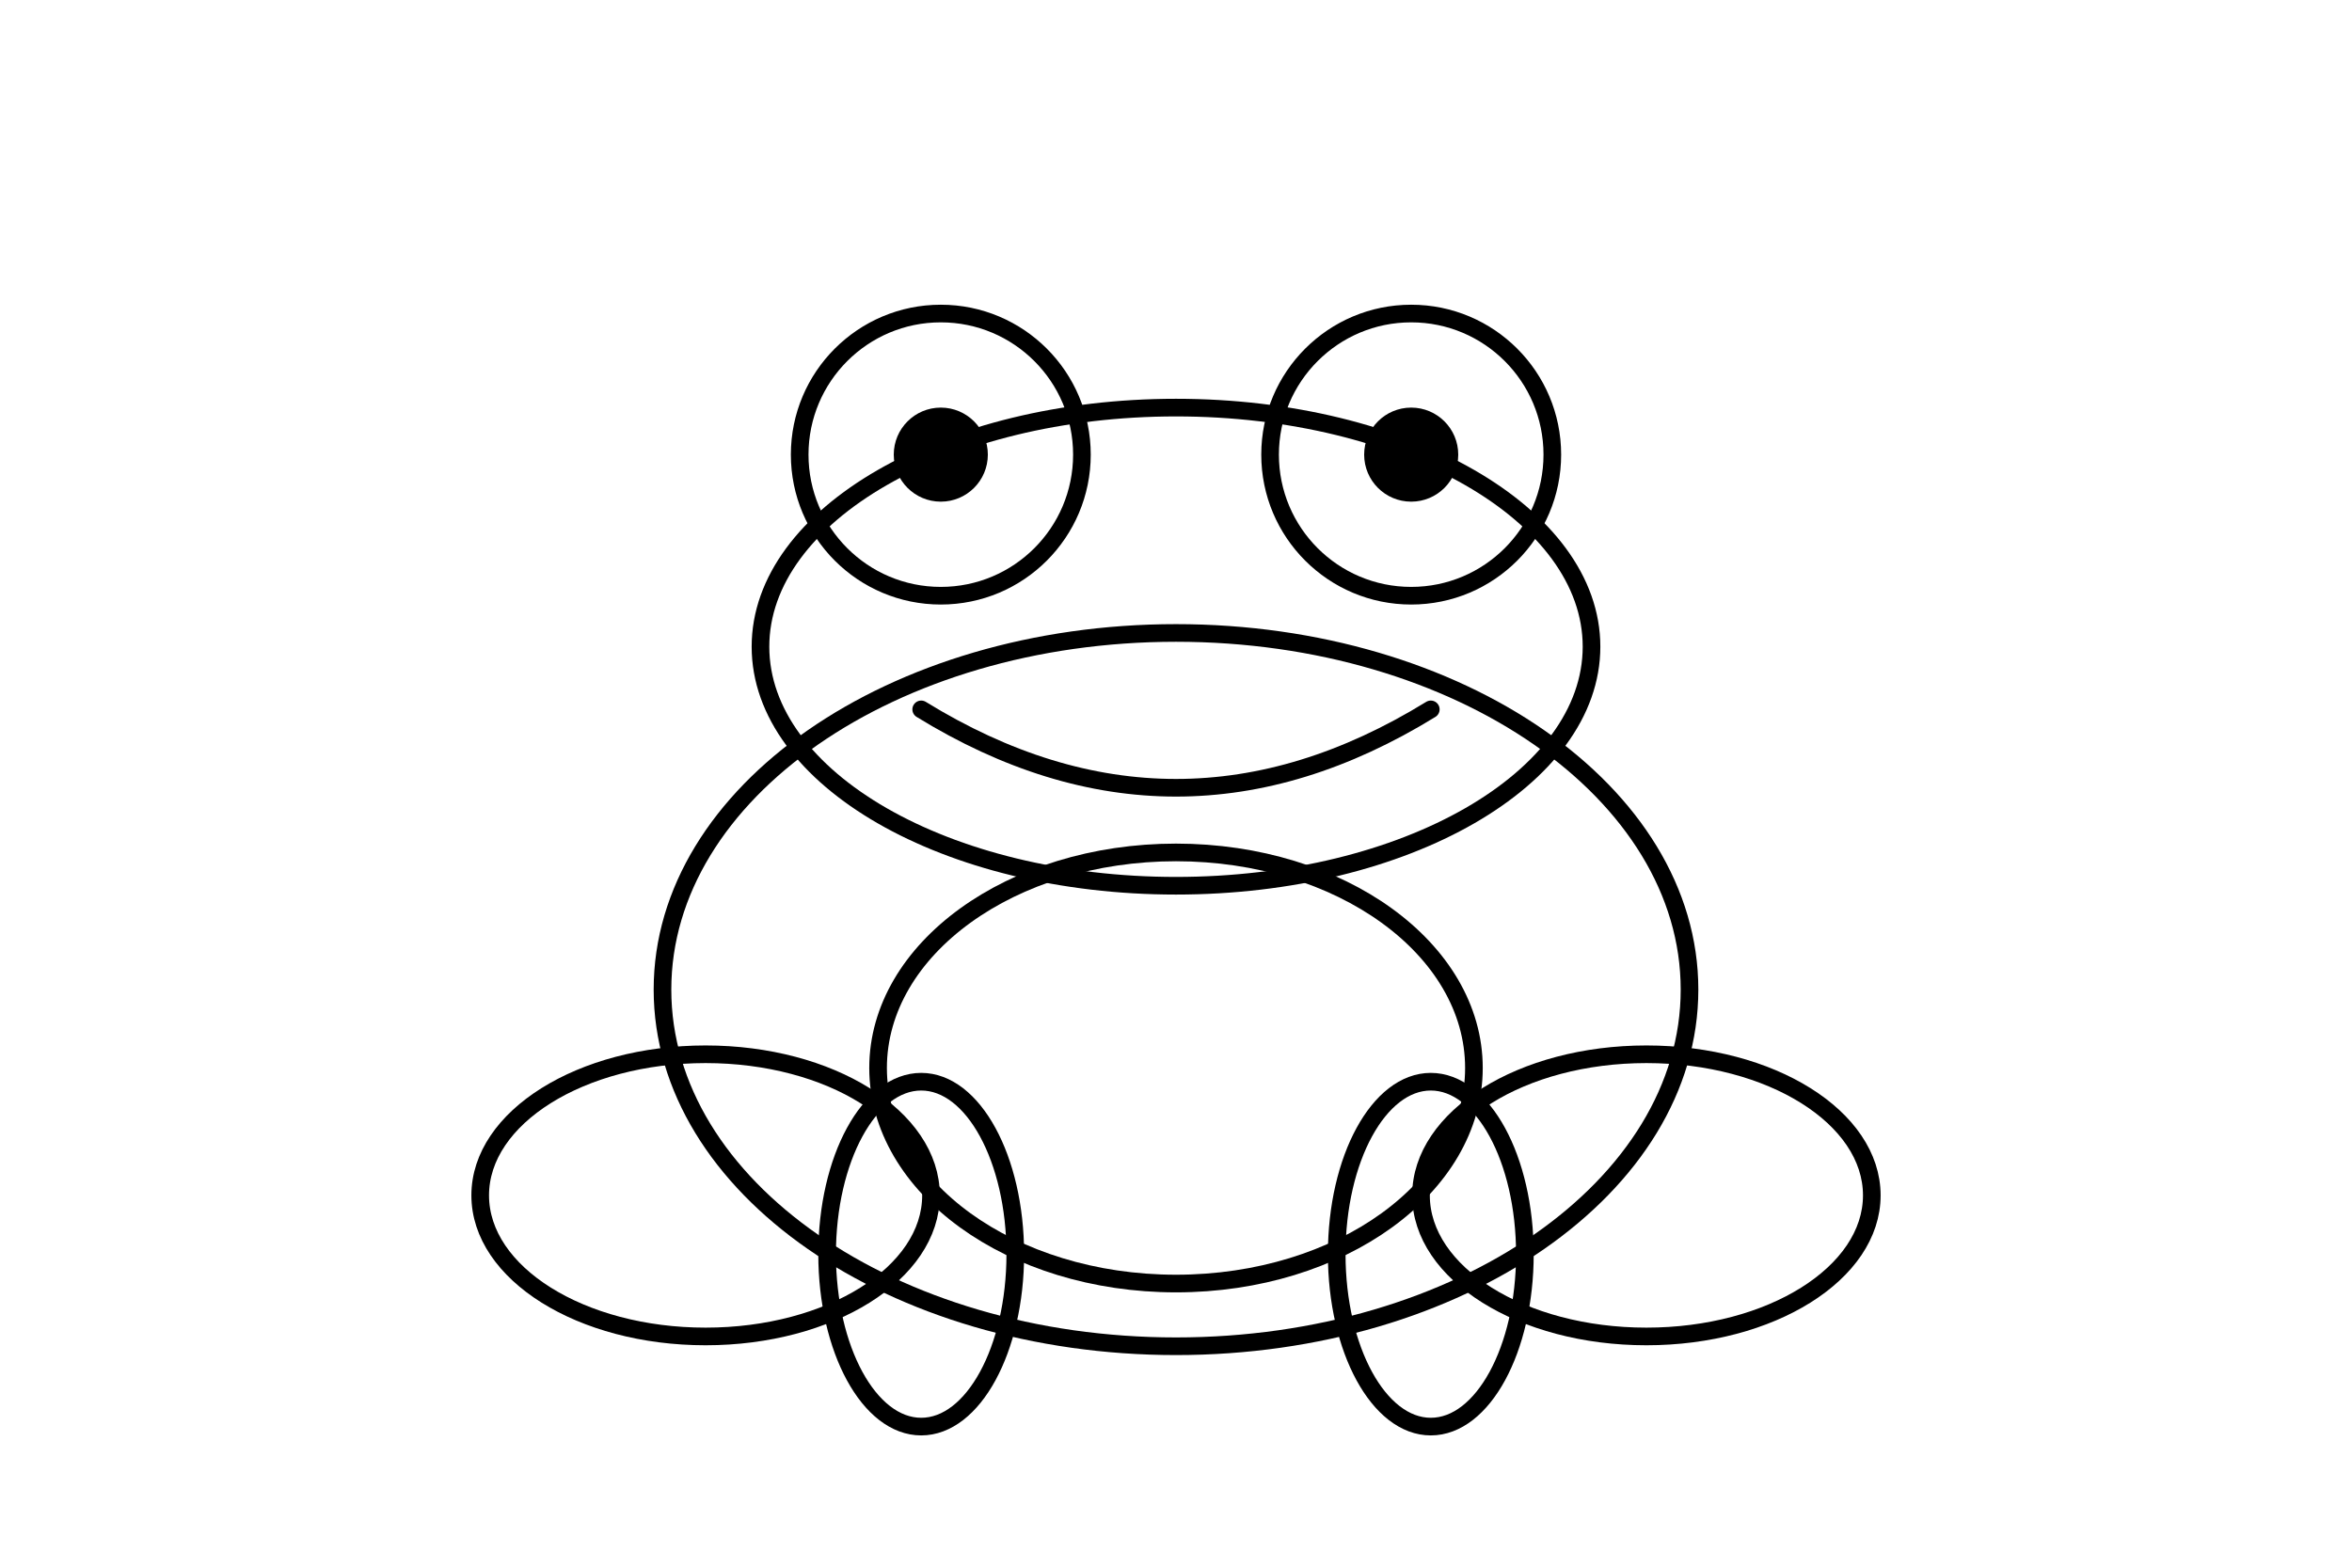
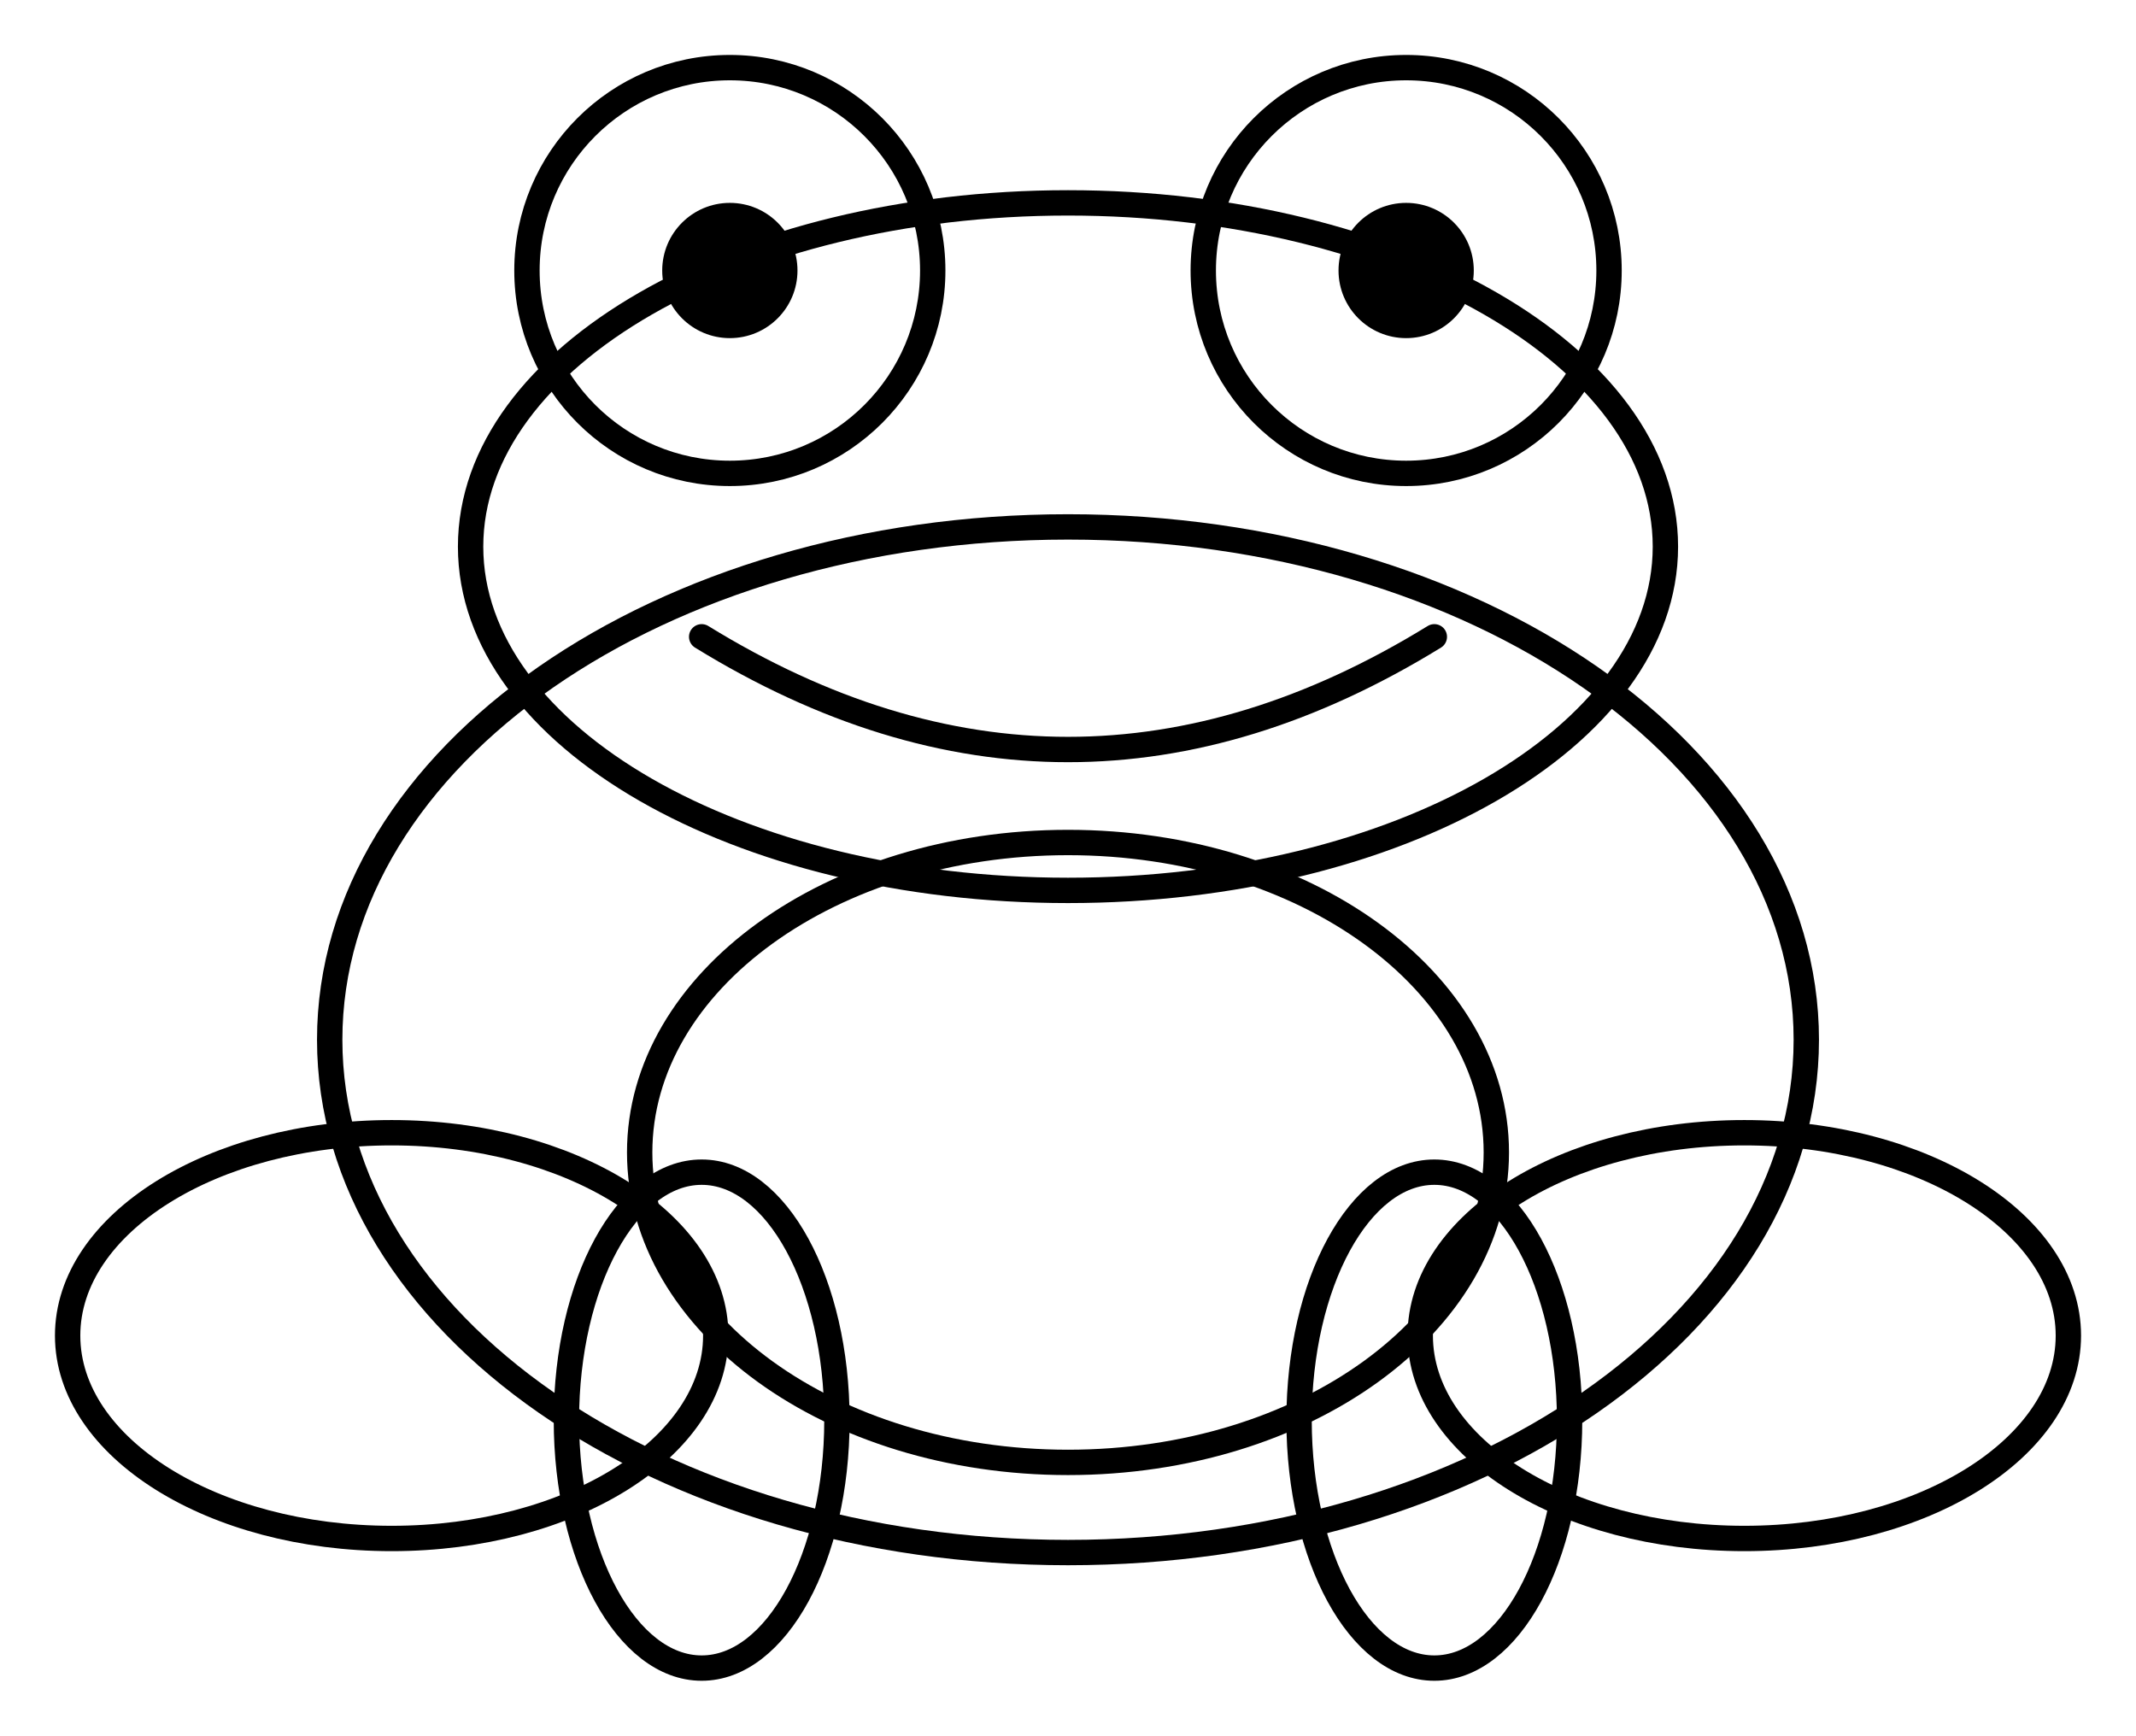
- <svg xmlns="http://www.w3.org/2000/svg" viewBox="0 0 1200 800" width="1200" height="800">
+ <svg xmlns="http://www.w3.org/2000/svg" viewBox="221 136 758 616" width="758" height="616">
  <g fill="none" stroke="#000" stroke-width="9" stroke-linecap="round" stroke-linejoin="round">
    <ellipse cx="360" cy="610" rx="115" ry="72" />
    <ellipse cx="840" cy="610" rx="115" ry="72" />
    <ellipse cx="600" cy="505" rx="262" ry="182" />
    <ellipse cx="600" cy="545" rx="152" ry="110" />
    <ellipse cx="470" cy="640" rx="48" ry="88" />
    <ellipse cx="730" cy="640" rx="48" ry="88" />
    <ellipse cx="600" cy="330" rx="212" ry="122" />
    <circle cx="480" cy="232" r="72" />
    <circle cx="720" cy="232" r="72" />
    <circle cx="480" cy="232" r="24" fill="#000" stroke="none" />
    <circle cx="720" cy="232" r="24" fill="#000" stroke="none" />
    <path d="M470 362 Q 600 442 730 362" />
  </g>
</svg>
